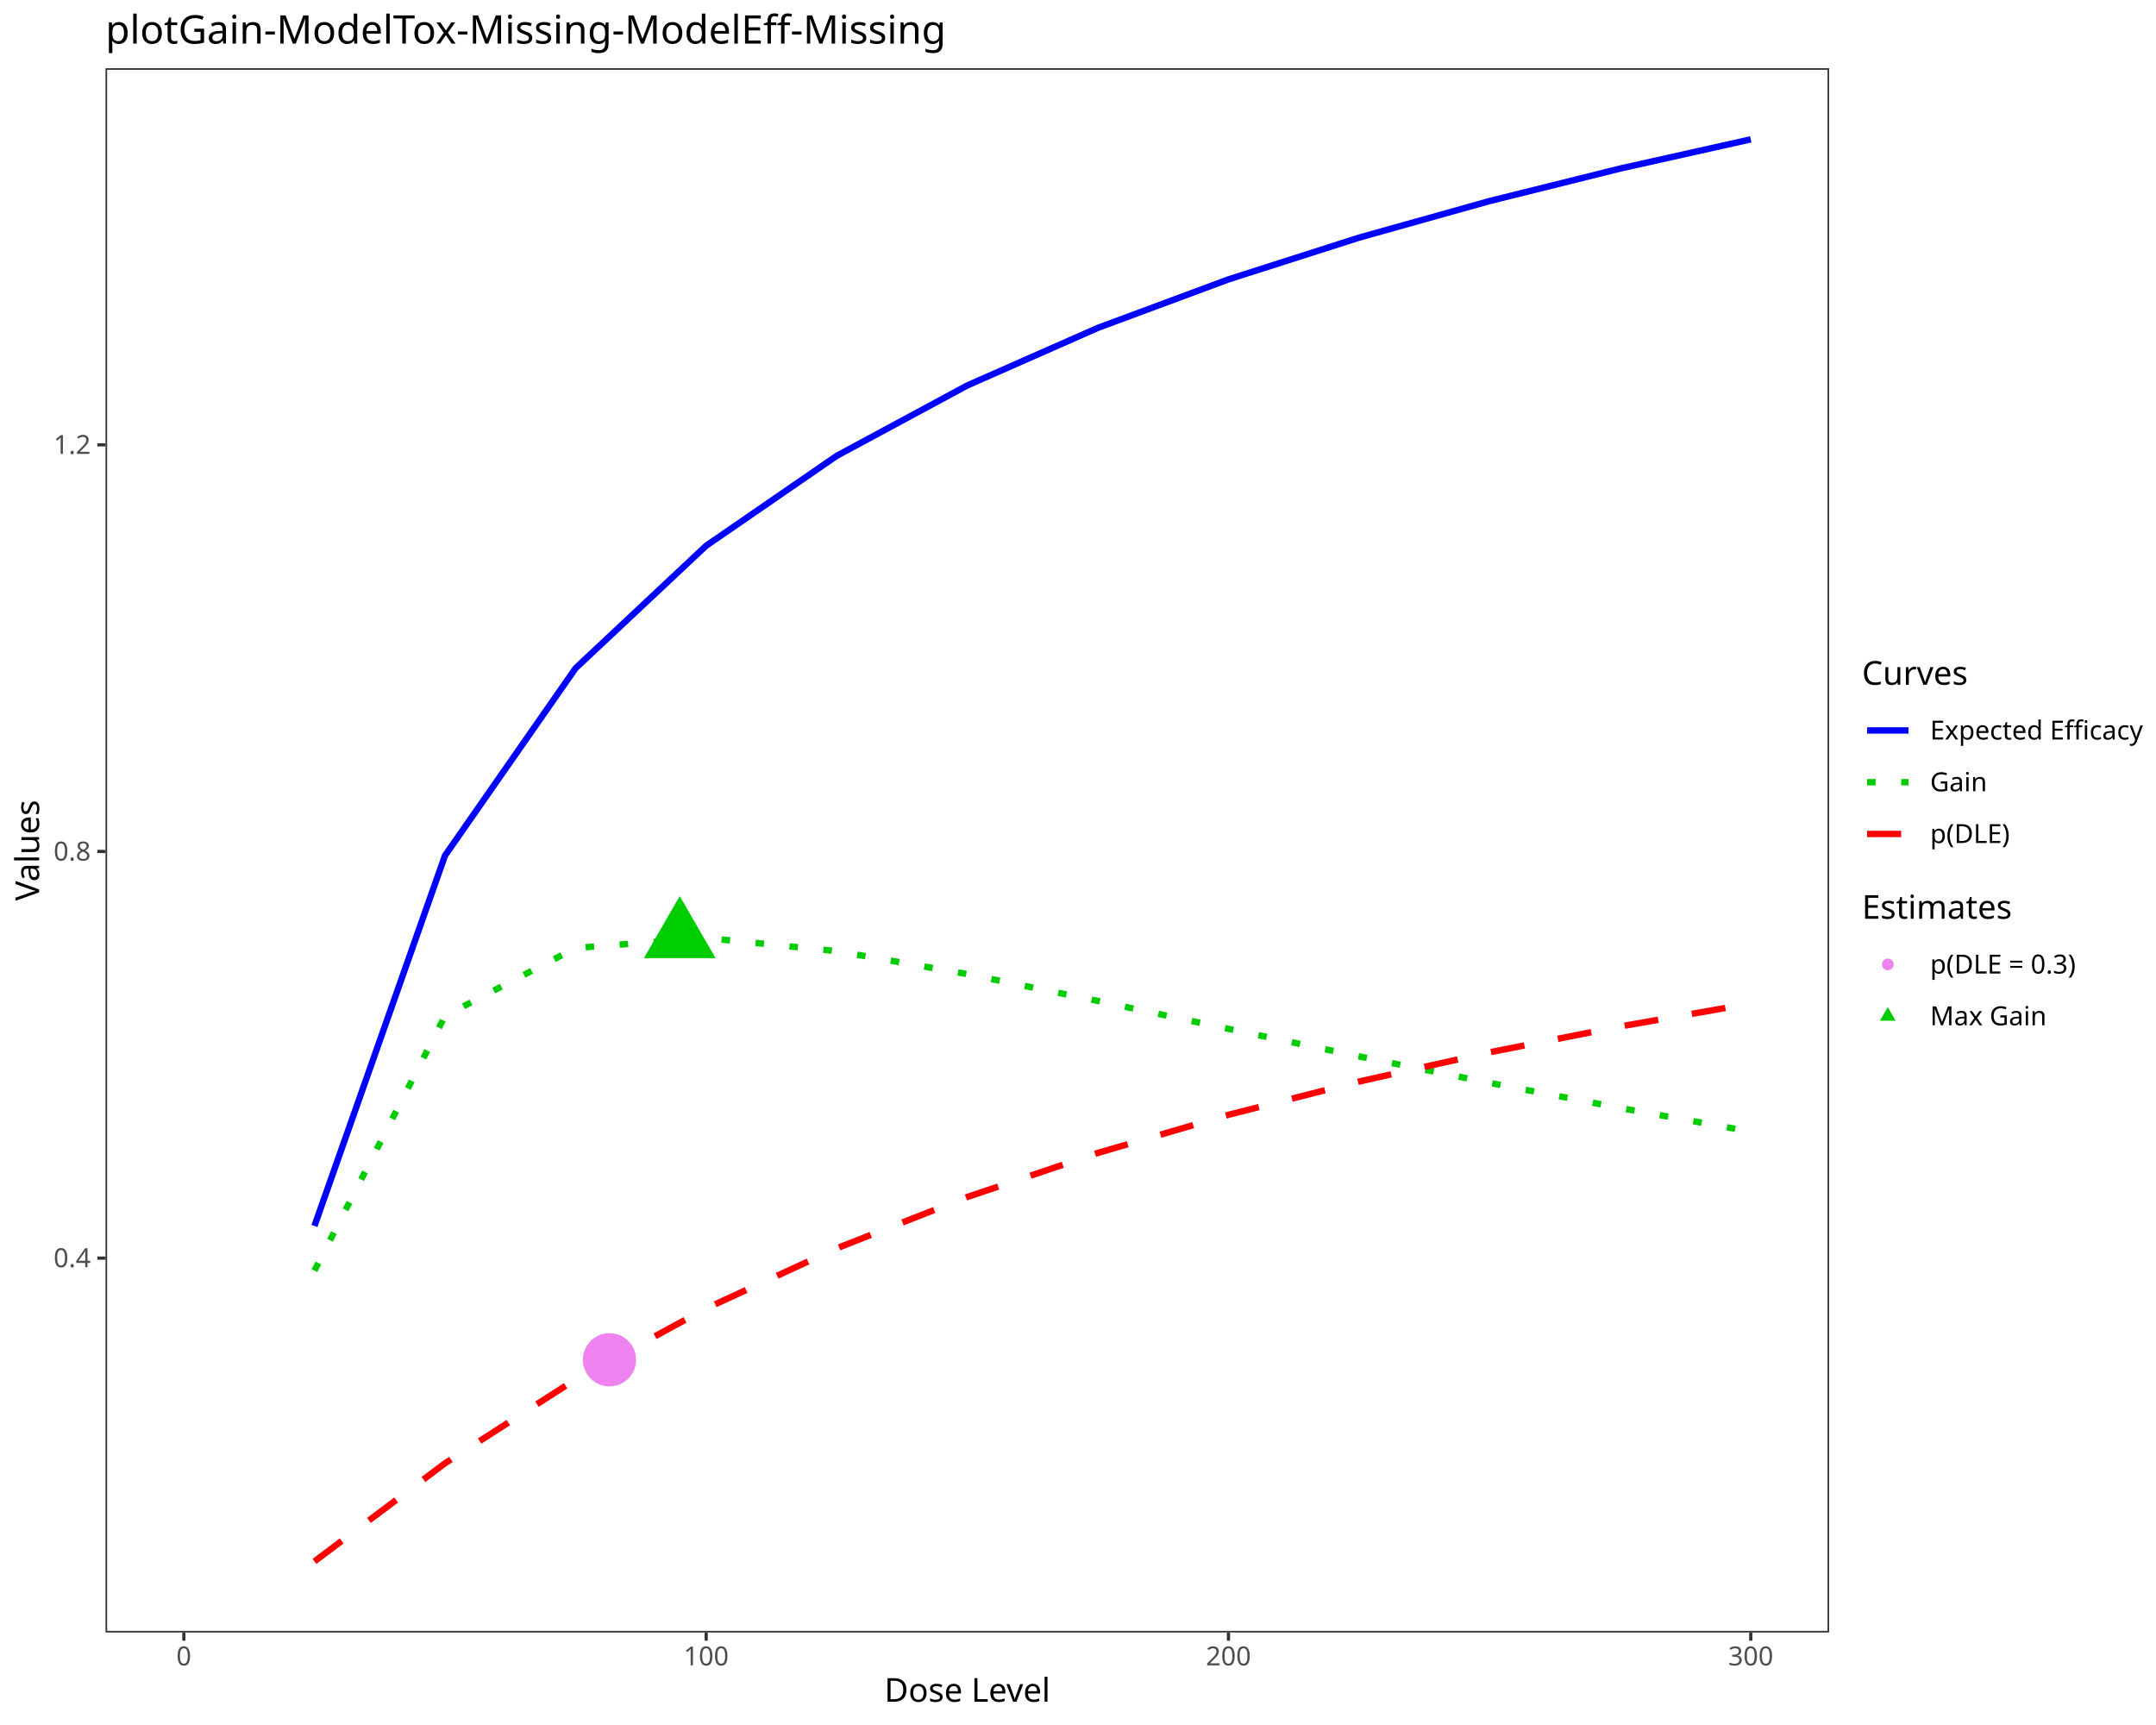
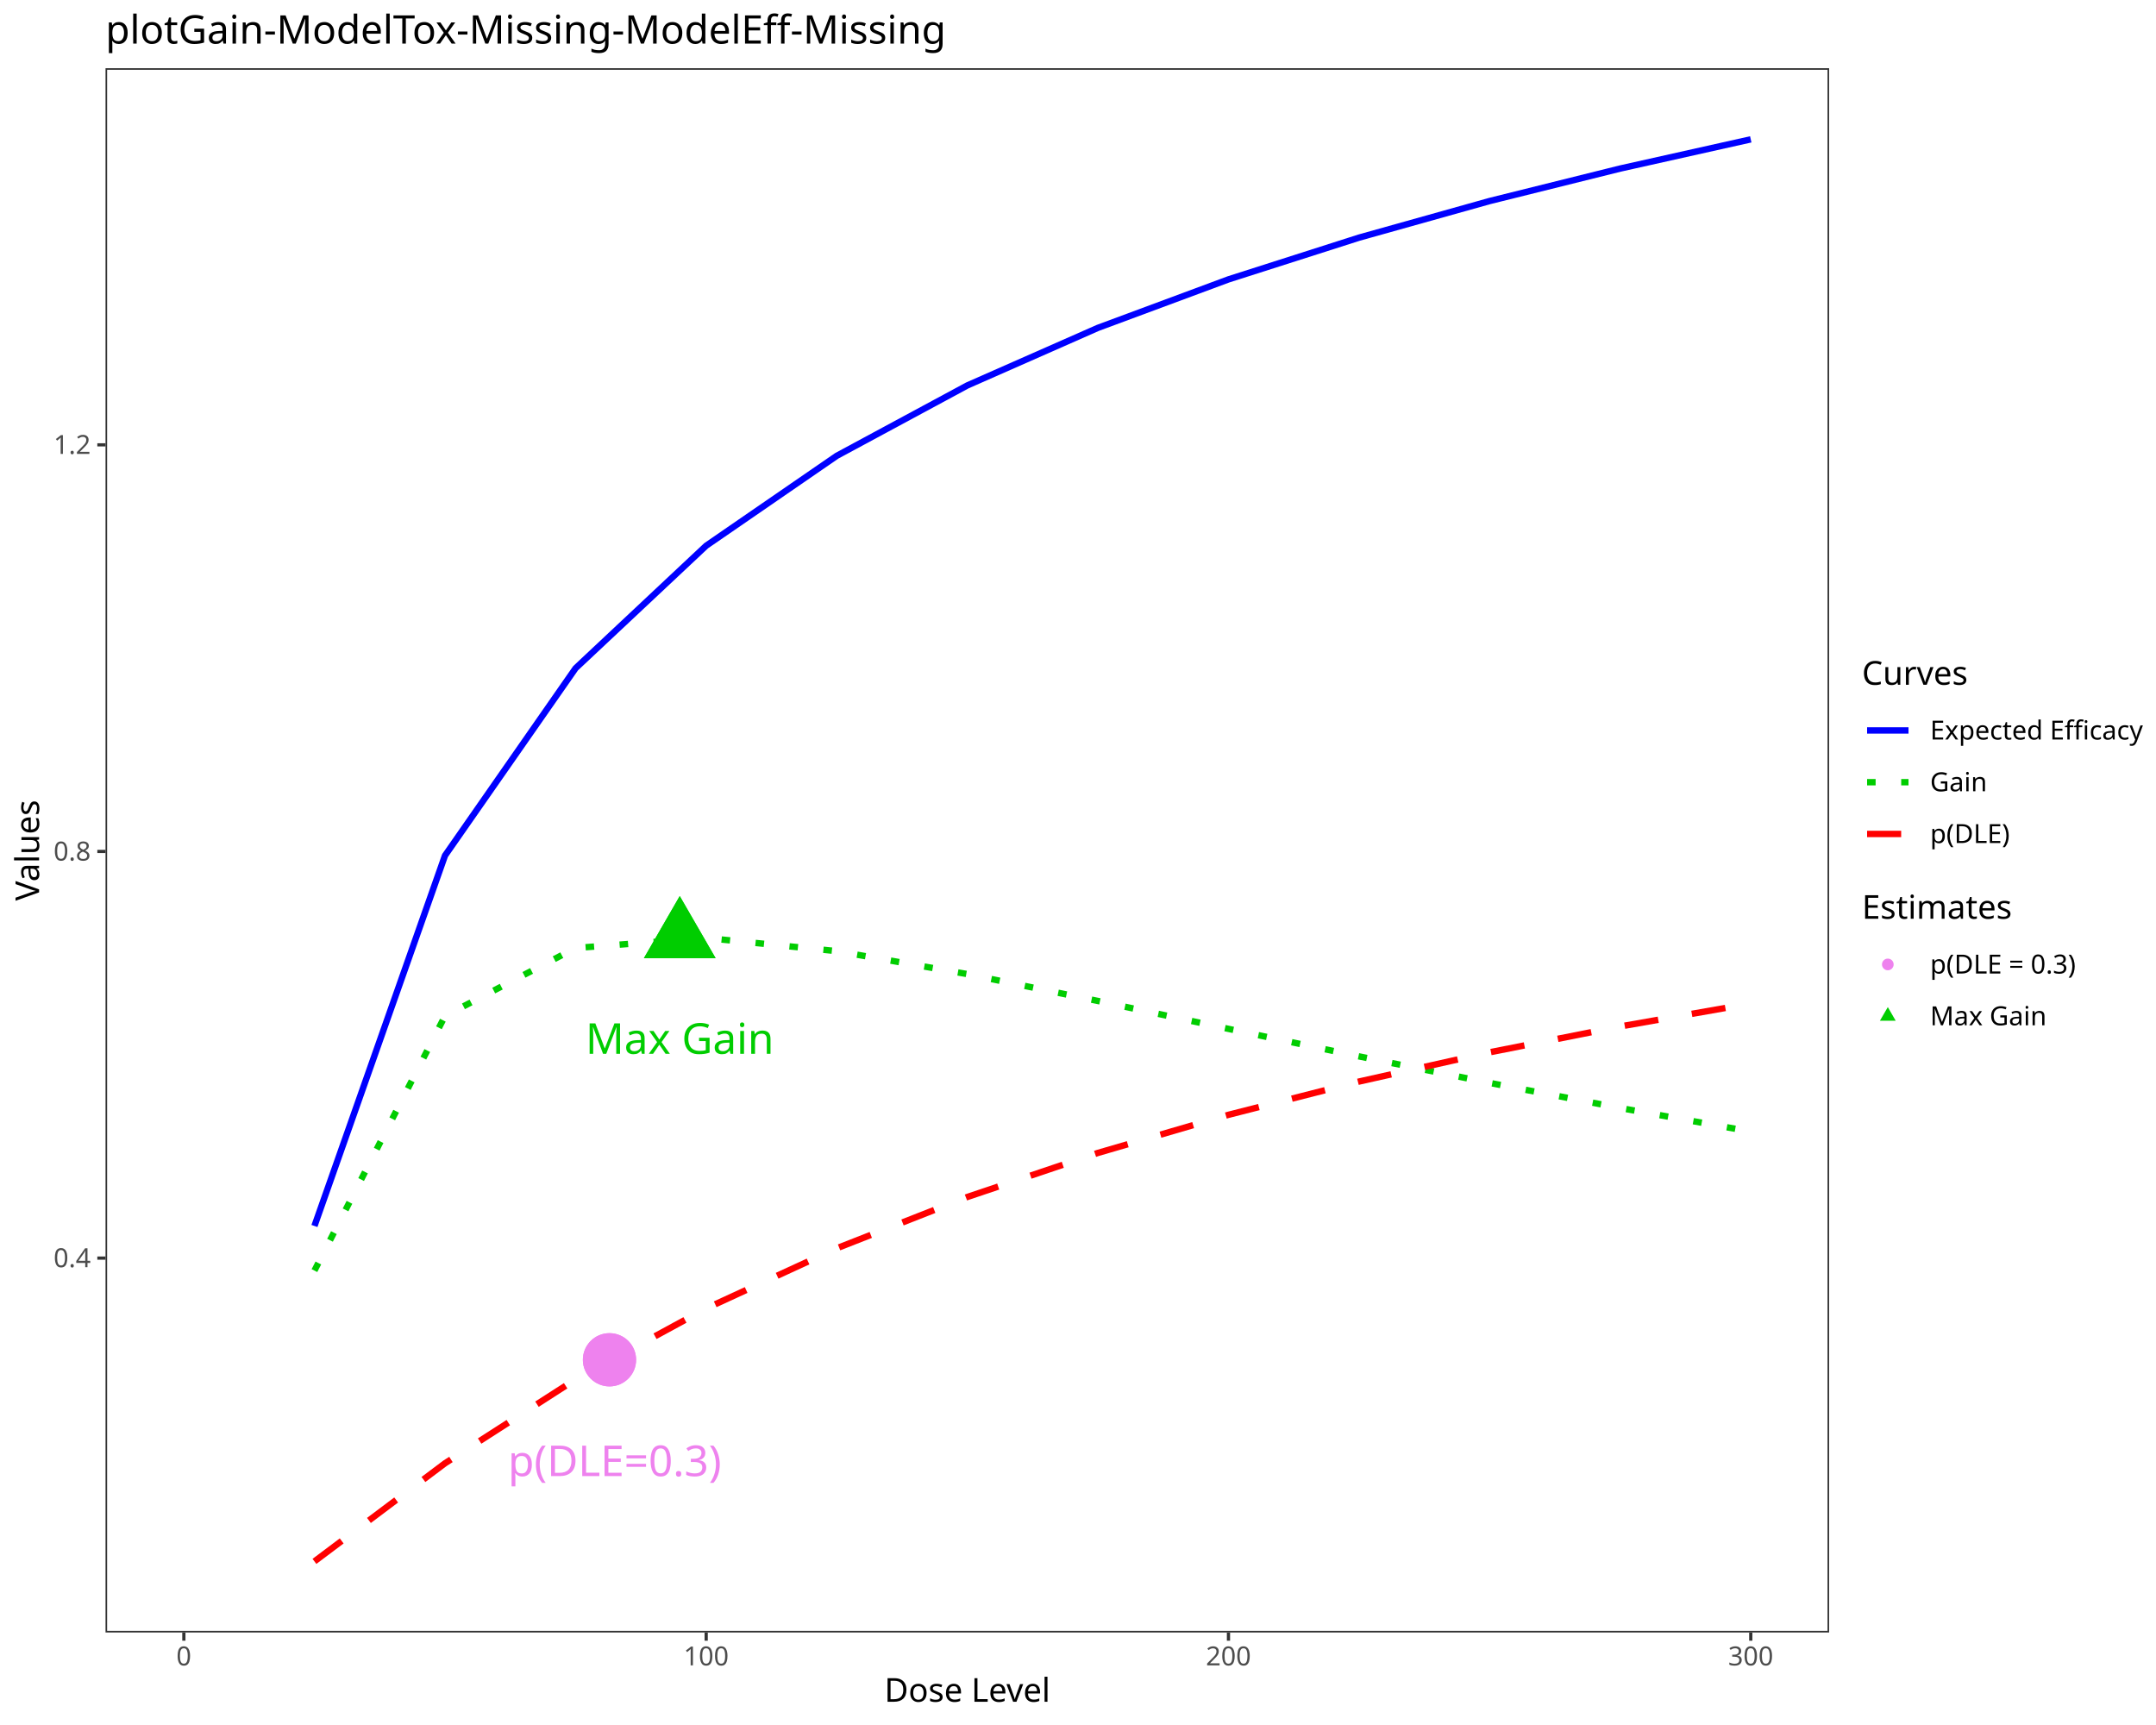
<svg xmlns="http://www.w3.org/2000/svg" class="svglite" data-engine-version="2.0" width="720.00pt" height="576.00pt" viewBox="0 0 720.00 576.00">
  <defs>
    <style type="text/css">
    .svglite line, .svglite polyline, .svglite polygon, .svglite path, .svglite rect, .svglite circle {
      fill: none;
      stroke: #000000;
      stroke-linecap: round;
      stroke-linejoin: round;
      stroke-miterlimit: 10.00;
    }
  </style>
  </defs>
  <rect width="100%" height="100%" style="stroke: none; fill: #FFFFFF;" />
  <defs>
    <clipPath id="cpMC4wMHw3MjAuMDB8MC4wMHw1NzYuMDA=">
      <rect x="0.00" y="0.00" width="720.00" height="576.00" />
    </clipPath>
  </defs>
  <g clip-path="url(#cpMC4wMHw3MjAuMDB8MC4wMHw1NzYuMDA=)">
    <rect x="0.00" y="0.00" width="720.00" height="576.00" style="stroke-width: 1.07; stroke: #FFFFFF; fill: #FFFFFF;" />
  </g>
  <defs>
    <clipPath id="cpMzUuMjR8NjEwLjg0fDIyLjc4fDU0NS4xMQ==">
      <rect x="35.24" y="22.78" width="575.60" height="522.33" />
    </clipPath>
  </defs>
  <g clip-path="url(#cpMzUuMjR8NjEwLjg0fDIyLjc4fDU0NS4xMQ==)">
    <rect x="35.24" y="22.78" width="575.60" height="522.33" style="stroke-width: 1.07; stroke: none; fill: #FFFFFF;" />
    <polyline points="105.01,409.37 148.61,285.68 192.22,223.13 235.83,182.22 279.43,152.21 323.04,128.70 366.64,109.48 410.25,93.29 453.86,79.35 497.46,67.13 541.07,56.28 584.67,46.53 " style="stroke-width: 2.13; stroke: #0000FF; stroke-linecap: butt;" />
    <polyline points="105.01,424.27 148.61,339.23 192.22,316.55 235.83,313.20 279.43,317.59 323.04,325.26 366.64,334.23 410.25,343.55 453.86,352.74 497.46,361.59 541.07,369.97 584.67,377.85 " style="stroke-width: 2.13; stroke: #00CD00; stroke-dasharray: 2.85,8.54; stroke-linecap: butt;" />
    <polyline points="105.01,521.37 148.61,488.61 192.22,460.59 235.83,436.90 279.43,416.82 323.04,399.69 366.64,384.98 410.25,372.25 453.86,361.14 497.46,351.38 541.07,342.75 584.67,335.08 " style="stroke-width: 2.13; stroke: #FF0000; stroke-dasharray: 11.38,11.38; stroke-linecap: butt;" />
+     <circle cx="203.54" cy="454.05" r="8.89" style="stroke-width: 0.71; stroke: none; fill: #EE82EE;" />
+     <text x="205.29" y="492.89" text-anchor="middle" style="font-size: 14.23px; fill: #EE82EE; font-family: sans;" textLength="73.16px" lengthAdjust="spacingAndGlyphs">p(DLE=0.3)</text>
+     <polygon points="227.00,299.21 238.98,319.95 215.03,319.95 " style="stroke-width: 0.71; stroke: none; fill: #00CD00;" />
+     <text x="227.00" y="351.88" text-anchor="middle" style="font-size: 14.23px; fill: #00CD00; font-family: sans;" textLength="60.89px" lengthAdjust="spacingAndGlyphs">Max Gain</text>
    <circle cx="203.54" cy="454.05" r="8.89" style="stroke-width: 0.71; stroke: none; fill: #EE82EE;" />
    <polygon points="227.00,299.21 238.98,319.95 215.03,319.95 " style="stroke-width: 0.71; stroke: none; fill: #00CD00;" />
    <rect x="35.24" y="22.78" width="575.60" height="522.33" style="stroke-width: 1.07; stroke: #333333;" />
  </g>
  <g clip-path="url(#cpMC4wMHw3MjAuMDB8MC4wMHw1NzYuMDA=)">
    <text x="30.31" y="423.13" text-anchor="end" style="font-size: 8.80px; fill: #4D4D4D; font-family: sans;" textLength="12.23px" lengthAdjust="spacingAndGlyphs">0.4</text>
    <text x="30.31" y="287.35" text-anchor="end" style="font-size: 8.80px; fill: #4D4D4D; font-family: sans;" textLength="12.23px" lengthAdjust="spacingAndGlyphs">0.8</text>
    <text x="30.31" y="151.57" text-anchor="end" style="font-size: 8.80px; fill: #4D4D4D; font-family: sans;" textLength="12.23px" lengthAdjust="spacingAndGlyphs">1.2</text>
    <polyline points="32.50,420.10 35.24,420.10 " style="stroke-width: 1.07; stroke: #333333; stroke-linecap: butt;" />
    <polyline points="32.50,284.32 35.24,284.32 " style="stroke-width: 1.07; stroke: #333333; stroke-linecap: butt;" />
    <polyline points="32.50,148.54 35.24,148.54 " style="stroke-width: 1.07; stroke: #333333; stroke-linecap: butt;" />
    <polyline points="61.40,547.85 61.40,545.11 " style="stroke-width: 1.07; stroke: #333333; stroke-linecap: butt;" />
    <polyline points="235.83,547.85 235.83,545.11 " style="stroke-width: 1.07; stroke: #333333; stroke-linecap: butt;" />
    <polyline points="410.25,547.85 410.25,545.11 " style="stroke-width: 1.07; stroke: #333333; stroke-linecap: butt;" />
    <polyline points="584.67,547.85 584.67,545.11 " style="stroke-width: 1.07; stroke: #333333; stroke-linecap: butt;" />
    <text x="61.40" y="556.10" text-anchor="middle" style="font-size: 8.80px; fill: #4D4D4D; font-family: sans;" textLength="4.89px" lengthAdjust="spacingAndGlyphs">0</text>
    <text x="235.83" y="556.10" text-anchor="middle" style="font-size: 8.80px; fill: #4D4D4D; font-family: sans;" textLength="14.68px" lengthAdjust="spacingAndGlyphs">100</text>
    <text x="410.25" y="556.10" text-anchor="middle" style="font-size: 8.80px; fill: #4D4D4D; font-family: sans;" textLength="14.68px" lengthAdjust="spacingAndGlyphs">200</text>
    <text x="584.67" y="556.10" text-anchor="middle" style="font-size: 8.80px; fill: #4D4D4D; font-family: sans;" textLength="14.68px" lengthAdjust="spacingAndGlyphs">300</text>
    <text x="323.04" y="568.24" text-anchor="middle" style="font-size: 11.00px; font-family: sans;" textLength="55.04px" lengthAdjust="spacingAndGlyphs">Dose Level</text>
    <text transform="translate(13.05,283.95) rotate(-90)" text-anchor="middle" style="font-size: 11.00px; font-family: sans;" textLength="33.64px" lengthAdjust="spacingAndGlyphs">Values</text>
    <rect x="621.80" y="219.94" width="92.72" height="67.17" style="stroke-width: 1.07; stroke: none; fill: #FFFFFF;" />
    <text x="621.80" y="228.65" style="font-size: 11.00px; font-family: sans;" textLength="34.85px" lengthAdjust="spacingAndGlyphs">Curves</text>
    <rect x="621.80" y="235.27" width="17.28" height="17.28" style="stroke-width: 1.07; stroke: none; fill: #FFFFFF;" />
    <line x1="623.52" y1="243.91" x2="637.35" y2="243.91" style="stroke-width: 2.13; stroke: #0000FF; stroke-linecap: butt;" />
    <rect x="621.80" y="252.55" width="17.28" height="17.28" style="stroke-width: 1.07; stroke: none; fill: #FFFFFF;" />
    <line x1="623.52" y1="261.19" x2="637.35" y2="261.19" style="stroke-width: 2.13; stroke: #00CD00; stroke-dasharray: 2.85,8.54; stroke-linecap: butt;" />
    <rect x="621.80" y="269.83" width="17.28" height="17.28" style="stroke-width: 1.07; stroke: none; fill: #FFFFFF;" />
    <line x1="623.52" y1="278.47" x2="637.35" y2="278.47" style="stroke-width: 2.13; stroke: #FF0000; stroke-dasharray: 11.38,11.38; stroke-linecap: butt;" />
    <text x="644.56" y="246.94" style="font-size: 8.80px; font-family: sans;" textLength="69.97px" lengthAdjust="spacingAndGlyphs">Expected Efficacy</text>
    <text x="644.56" y="264.22" style="font-size: 8.80px; font-family: sans;" textLength="18.59px" lengthAdjust="spacingAndGlyphs">Gain</text>
    <text x="644.56" y="281.50" style="font-size: 8.80px; font-family: sans;" textLength="27.88px" lengthAdjust="spacingAndGlyphs">p(DLE)</text>
    <rect x="621.80" y="298.07" width="72.90" height="49.89" style="stroke-width: 1.07; stroke: none; fill: #FFFFFF;" />
    <text x="621.80" y="306.78" style="font-size: 11.00px; font-family: sans;" textLength="48.31px" lengthAdjust="spacingAndGlyphs">Estimates</text>
    <rect x="621.80" y="313.40" width="17.28" height="17.28" style="stroke-width: 1.07; stroke: none; fill: #FFFFFF;" />
    <circle cx="630.44" cy="322.04" r="1.95" style="stroke-width: 0.71; stroke: none; fill: #EE82EE;" />
    <rect x="621.80" y="330.68" width="17.28" height="17.28" style="stroke-width: 1.07; stroke: none; fill: #FFFFFF;" />
    <polygon points="630.44,336.28 633.07,340.84 627.80,340.84 " style="stroke-width: 0.71; stroke: none; fill: #00CD00;" />
    <text x="644.56" y="325.07" style="font-size: 8.80px; font-family: sans;" textLength="50.14px" lengthAdjust="spacingAndGlyphs">p(DLE = 0.3)</text>
    <text x="644.56" y="342.35" style="font-size: 8.80px; font-family: sans;" textLength="37.67px" lengthAdjust="spacingAndGlyphs">Max Gain</text>
    <text x="35.24" y="14.56" style="font-size: 13.20px; font-family: sans;" textLength="266.33px" lengthAdjust="spacingAndGlyphs">plotGain-ModelTox-Missing-ModelEff-Missing</text>
  </g>
</svg>
